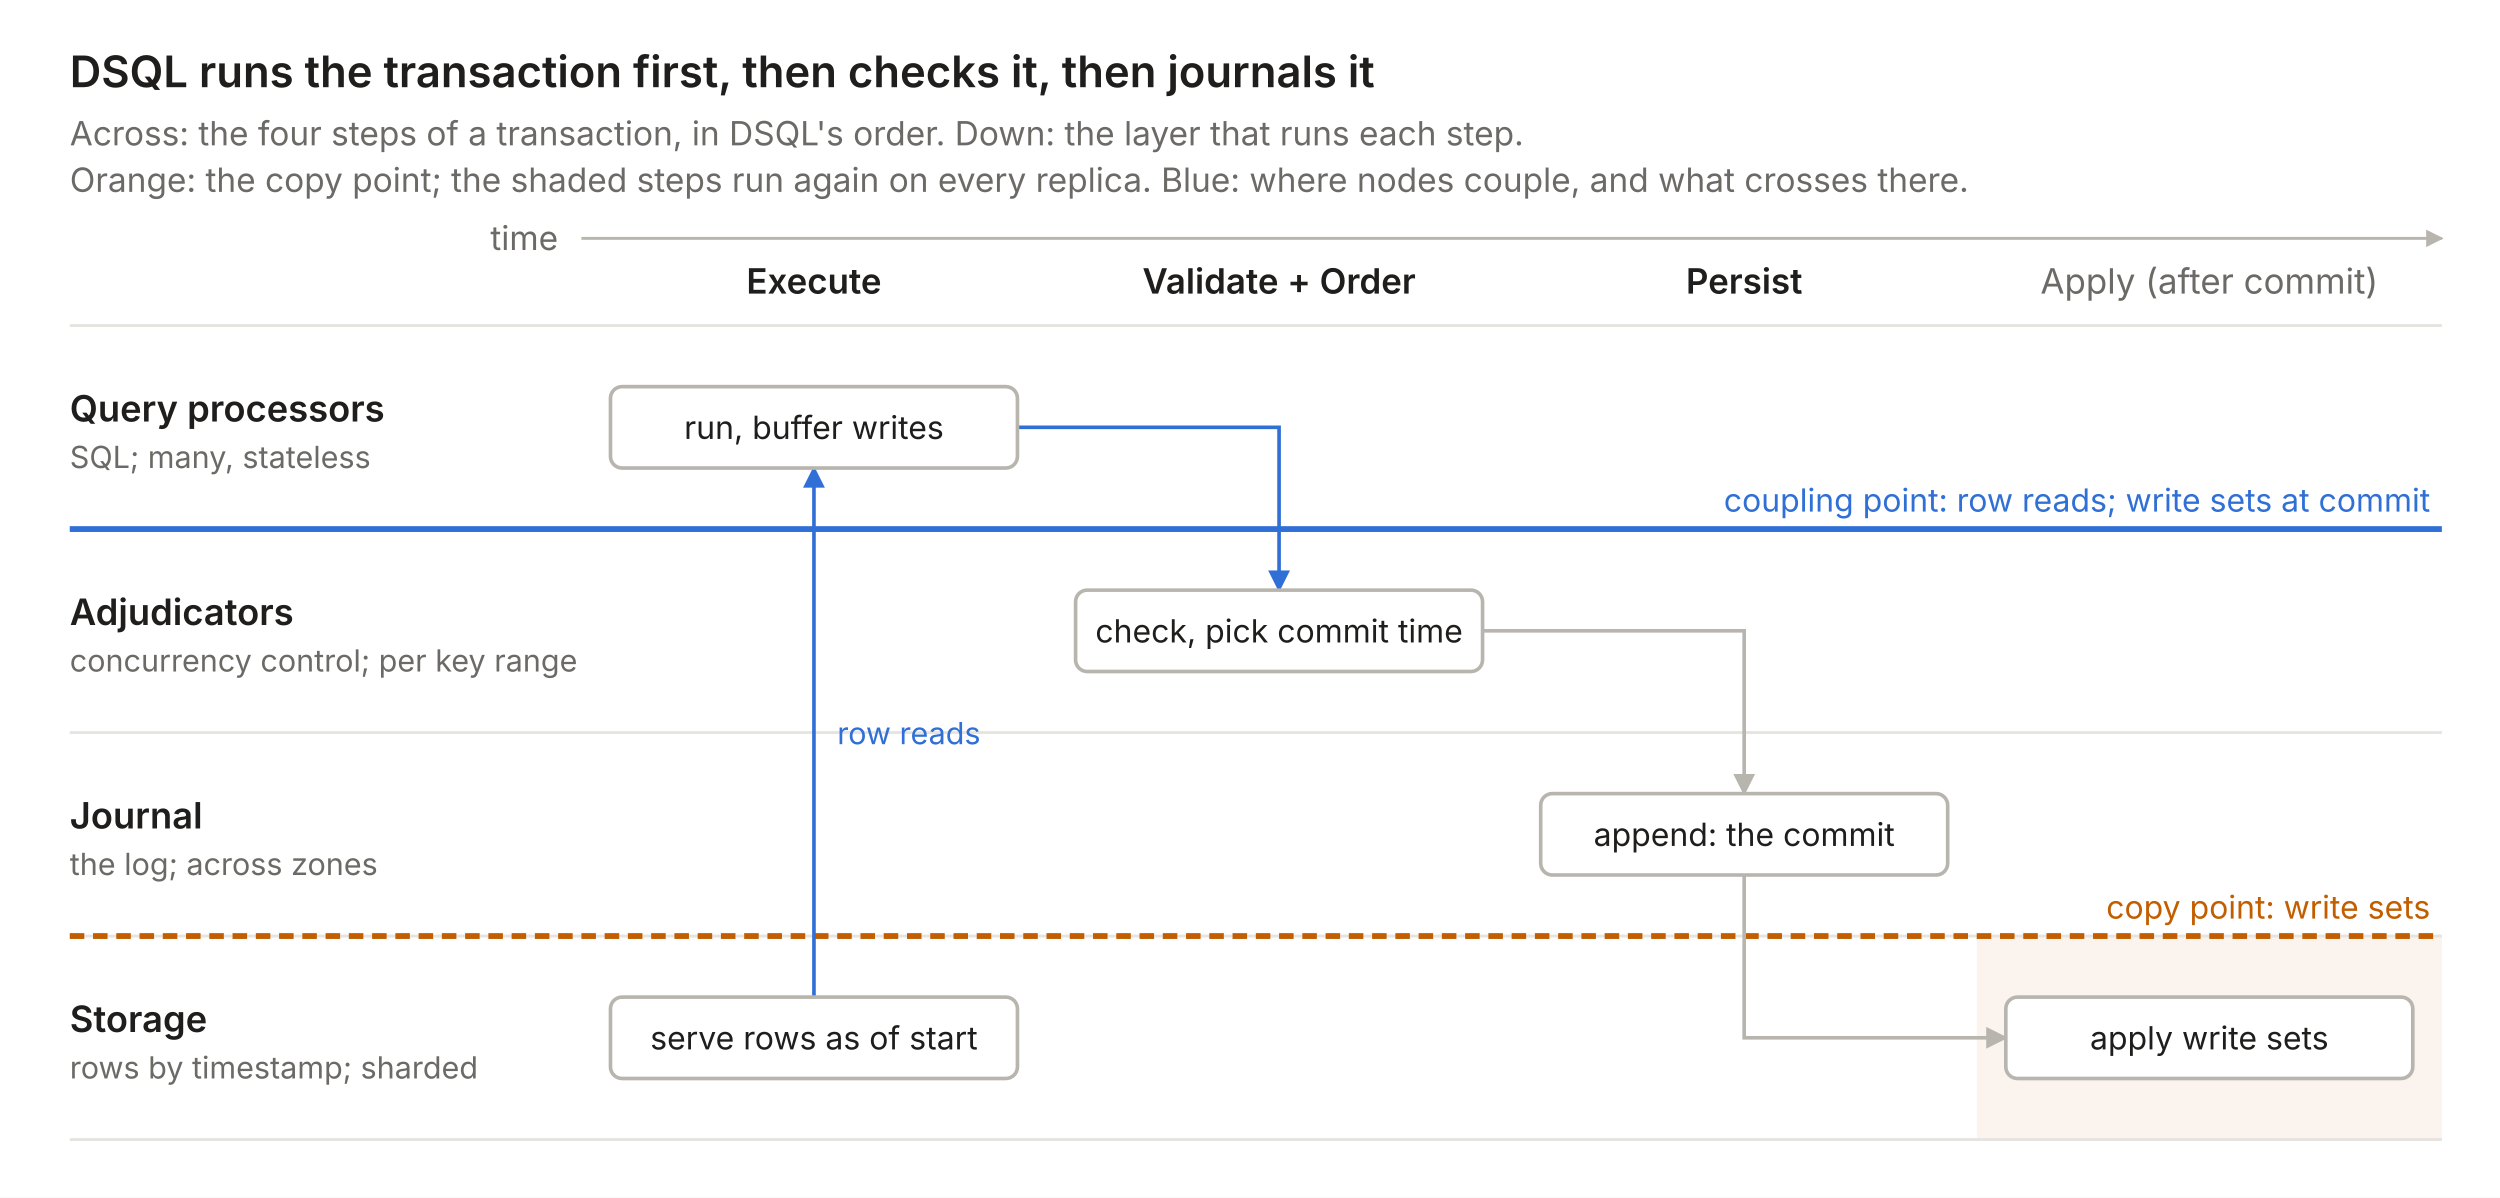
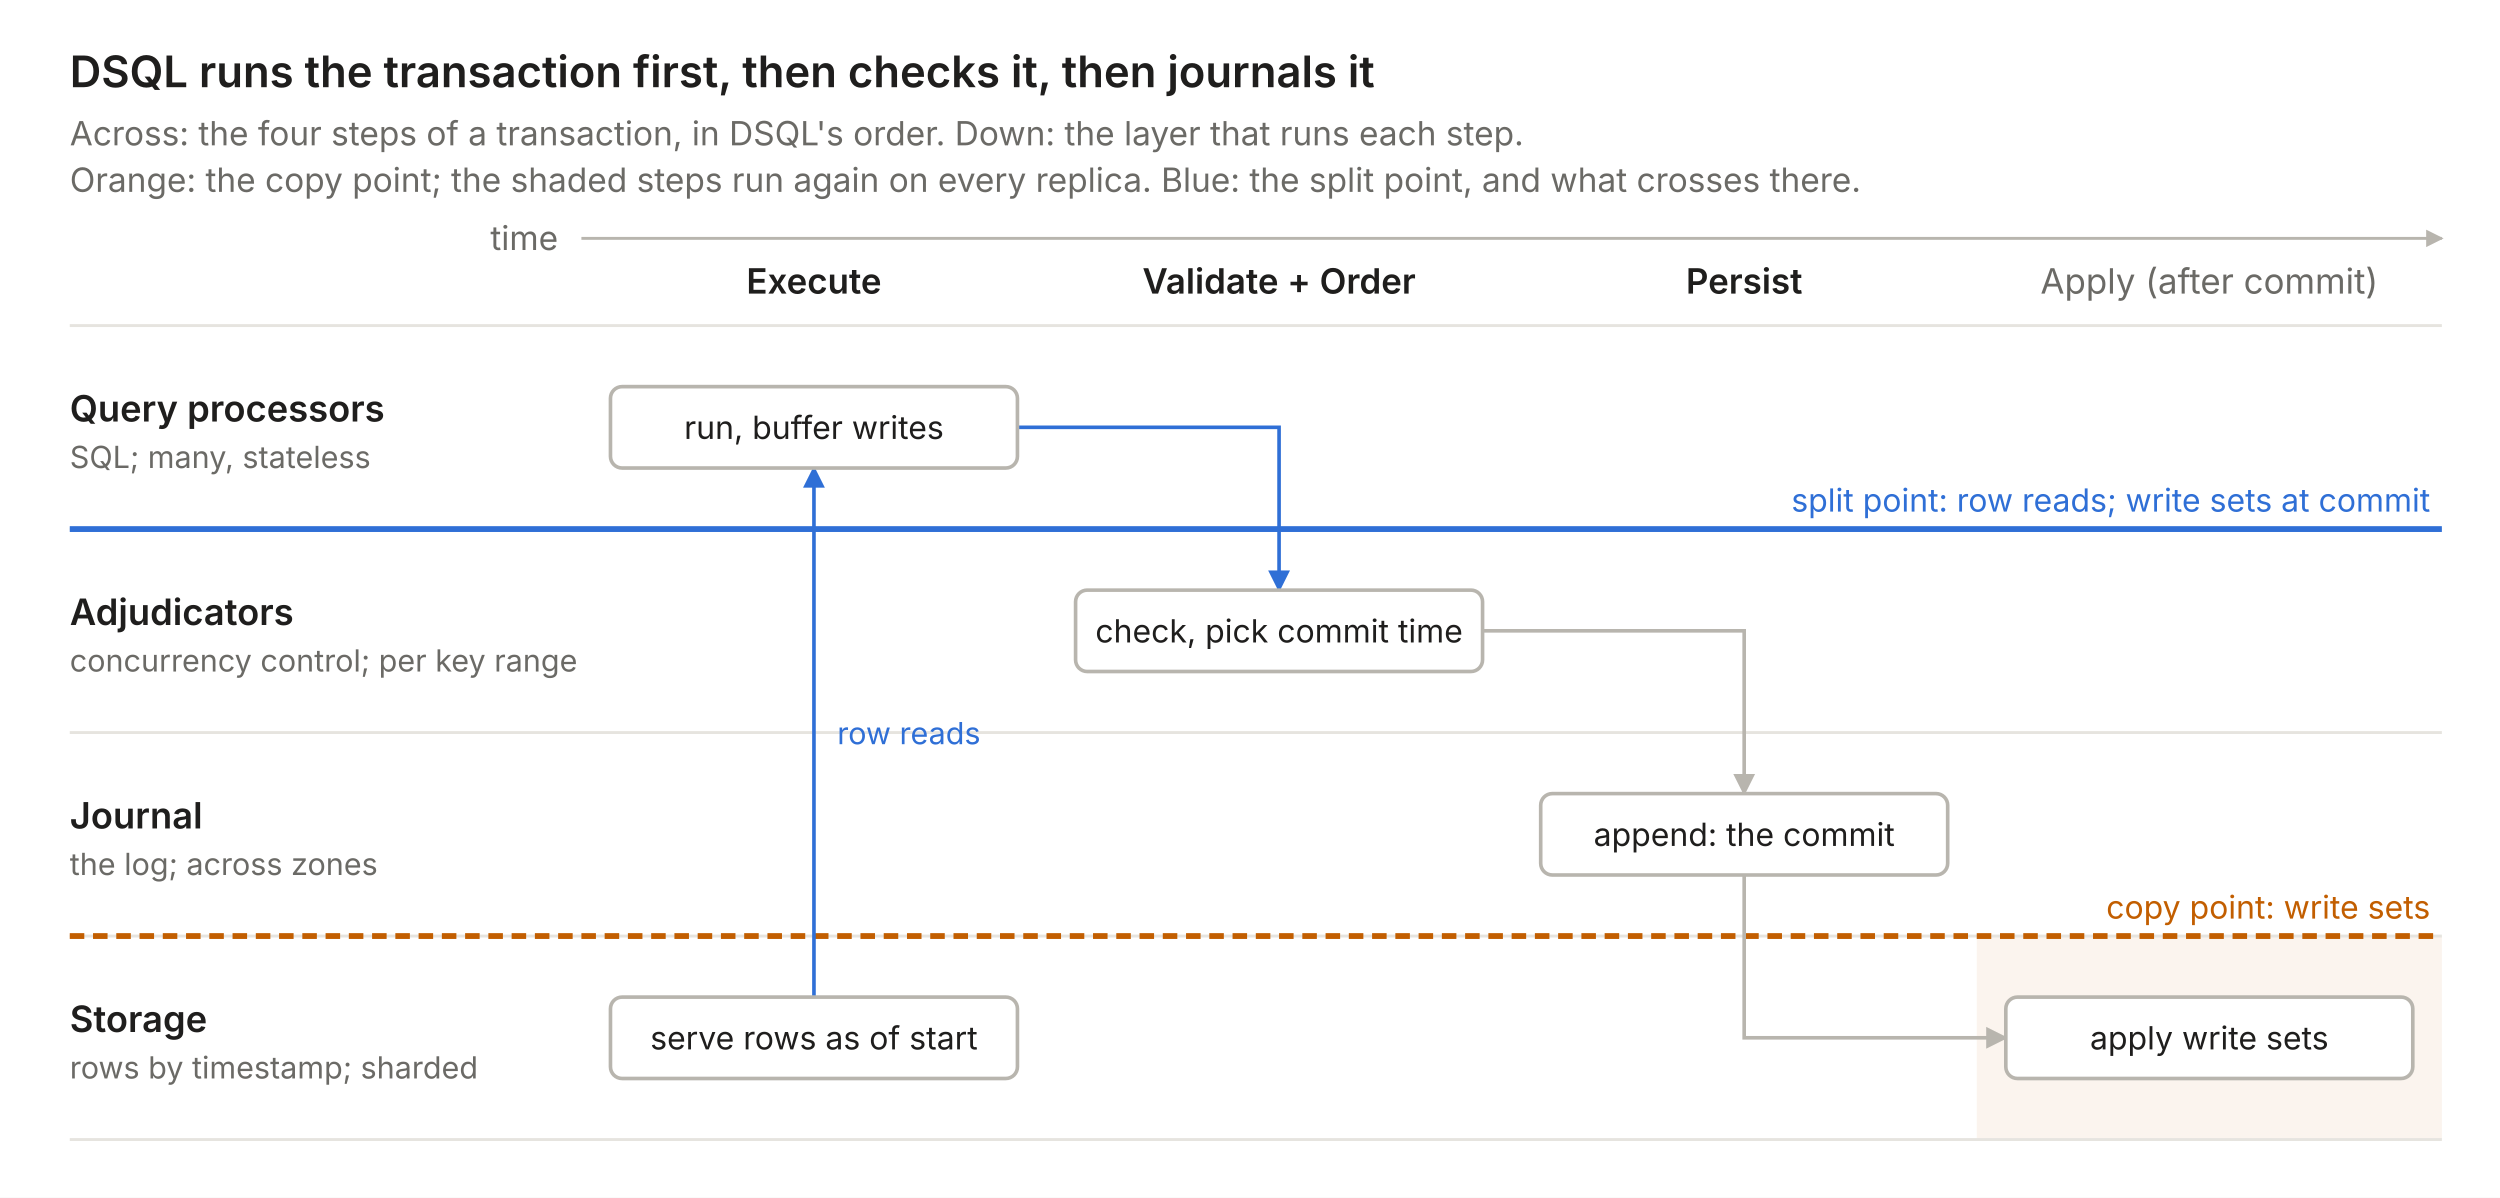
<svg xmlns="http://www.w3.org/2000/svg" width="860" height="412" font-family="Inter, 'Helvetica Neue', Arial, sans-serif" viewBox="0 0 860 412" role="img" aria-label="DSQL's steps over time and across layers. A query processor runs the transaction, reading rows from storage as of its start and buffering its writes. At commit, adjudicators check the write set for conflicts and pick a commit time. Appending to the journal is the commit. Each storage replica then applies the write sets." font-size="13">
  <rect width="100%" height="100%" fill="#ffffff" />
  <defs>
    <marker id="ts-arrow" viewBox="0 0 10 10" refX="9" refY="5" markerWidth="6" markerHeight="6" orient="auto-start-reverse">
      <path d="M0 0L10 5L0 10z" fill="#b8b5ae" />
    </marker>
    <marker id="ts-arrow-blue" viewBox="0 0 10 10" refX="9" refY="5" markerWidth="6" markerHeight="6" orient="auto-start-reverse">
      <path d="M0 0L10 5L0 10z" fill="#2f6fd6" />
    </marker>
  </defs>
  <text x="24" y="30" font-size="15" font-weight="600" fill="#1f1e1d">DSQL runs the transaction first, then checks it, then journals it</text>
  <text x="24" y="50" font-size="11.5" fill="#6b6a66">Across: the four steps of a transaction, in DSQL's order. Down: the layer that runs each step.</text>
-   <text x="24" y="66" font-size="11.5" fill="#6b6a66">Orange: the copy point; the shaded steps run again on every replica. Blue: where nodes couple, and what crosses there.</text>
+   <text x="24" y="66" font-size="11.5" fill="#6b6a66">Orange: the copy point; the shaded steps run again on every replica. Blue: the split point, and what crosses there.</text>
  <rect x="680.0" y="322" width="160.0" height="70" fill="#c25e00" fill-opacity="0.07" />
  <path d="M200 82H840" stroke="#b8b5ae" stroke-width="1" marker-end="url(#ts-arrow)" />
  <text x="192" y="86" text-anchor="end" font-size="11.5" fill="#6b6a66">time</text>
  <text x="280.0" y="101" text-anchor="middle" font-size="12" font-weight="600" fill="#1f1e1d">Execute</text>
  <text x="440.0" y="101" text-anchor="middle" font-size="12" font-weight="600" fill="#1f1e1d">Validate + Order</text>
  <text x="600.0" y="101" text-anchor="middle" font-size="12" font-weight="600" fill="#1f1e1d">Persist</text>
  <text x="760.0" y="101" text-anchor="middle" font-size="12" font-weight="400" fill="#6b6a66">Apply (after commit)</text>
  <line x1="24" y1="112" x2="840" y2="112" stroke="#e6e4df" stroke-width="1" />
  <text x="24" y="145.0" font-size="12.5" font-weight="600" fill="#1f1e1d">Query processors</text>
  <text x="24" y="161.0" font-size="10.5" fill="#6b6a66">SQL; many, stateless</text>
  <line x1="24" y1="182" x2="840" y2="182" stroke="#e6e4df" stroke-width="1" />
  <text x="24" y="215.0" font-size="12.5" font-weight="600" fill="#1f1e1d">Adjudicators</text>
  <text x="24" y="231.0" font-size="10.5" fill="#6b6a66">concurrency control; per key range</text>
  <line x1="24" y1="252" x2="840" y2="252" stroke="#e6e4df" stroke-width="1" />
  <text x="24" y="285.0" font-size="12.5" font-weight="600" fill="#1f1e1d">Journal</text>
  <text x="24" y="301.0" font-size="10.5" fill="#6b6a66">the log; across zones</text>
  <line x1="24" y1="322" x2="840" y2="322" stroke="#e6e4df" stroke-width="1" />
  <text x="24" y="355.0" font-size="12.5" font-weight="600" fill="#1f1e1d">Storage</text>
  <text x="24" y="371.0" font-size="10.5" fill="#6b6a66">rows by timestamp; sharded</text>
  <line x1="24" y1="392" x2="840" y2="392" stroke="#e6e4df" stroke-width="1" />
  <line x1="24" y1="182" x2="840" y2="182" stroke="#2f6fd6" stroke-width="2" />
-   <text x="836" y="176" text-anchor="end" font-size="11" fill="#2f6fd6">coupling point: row reads; write sets at commit</text>
+   <text x="836" y="176" text-anchor="end" font-size="11" fill="#2f6fd6">split point: row reads; write sets at commit</text>
  <line x1="24" y1="322" x2="840" y2="322" stroke="#c25e00" stroke-width="2" stroke-dasharray="5 3" />
  <text x="836" y="316" text-anchor="end" font-size="11" fill="#c25e00">copy point: write sets</text>
  <path d="M280.0 343.0V161.0" fill="none" stroke="#2f6fd6" stroke-width="1.25" marker-end="url(#ts-arrow-blue)" />
  <text x="288.0" y="256.0" text-anchor="start" font-size="10.5" fill="#2f6fd6">row reads</text>
  <path d="M350.0 147.0H440.0V203.0" fill="none" stroke="#2f6fd6" stroke-width="1.25" marker-end="url(#ts-arrow-blue)" />
  <path d="M510.0 217.0H600.0V273.0" fill="none" stroke="#b8b5ae" stroke-width="1.25" marker-end="url(#ts-arrow)" />
  <path d="M600.0 301.0V357.0H690.0" fill="none" stroke="#b8b5ae" stroke-width="1.25" marker-end="url(#ts-arrow)" />
  <rect x="210.0" y="133.0" width="140" height="28" rx="4" fill="#ffffff" stroke="#b8b5ae" stroke-width="1.25" />
  <text x="280.0" y="151.0" text-anchor="middle" font-size="11" fill="#1f1e1d">run, buffer writes</text>
  <rect x="210.0" y="343.0" width="140" height="28" rx="4" fill="#ffffff" stroke="#b8b5ae" stroke-width="1.25" />
  <text x="280.0" y="361.0" text-anchor="middle" font-size="11" fill="#1f1e1d">serve rows as of start</text>
  <rect x="370.0" y="203.0" width="140" height="28" rx="4" fill="#ffffff" stroke="#b8b5ae" stroke-width="1.25" />
  <text x="440.0" y="221.0" text-anchor="middle" font-size="11" fill="#1f1e1d">check, pick commit time</text>
  <rect x="530.0" y="273.0" width="140" height="28" rx="4" fill="#ffffff" stroke="#b8b5ae" stroke-width="1.25" />
  <text x="600.0" y="291.0" text-anchor="middle" font-size="11" fill="#1f1e1d">append: the commit</text>
  <rect x="690.0" y="343.0" width="140" height="28" rx="4" fill="#ffffff" stroke="#b8b5ae" stroke-width="1.25" />
  <text x="760.0" y="361.0" text-anchor="middle" font-size="11" fill="#1f1e1d">apply write sets</text>
</svg>
